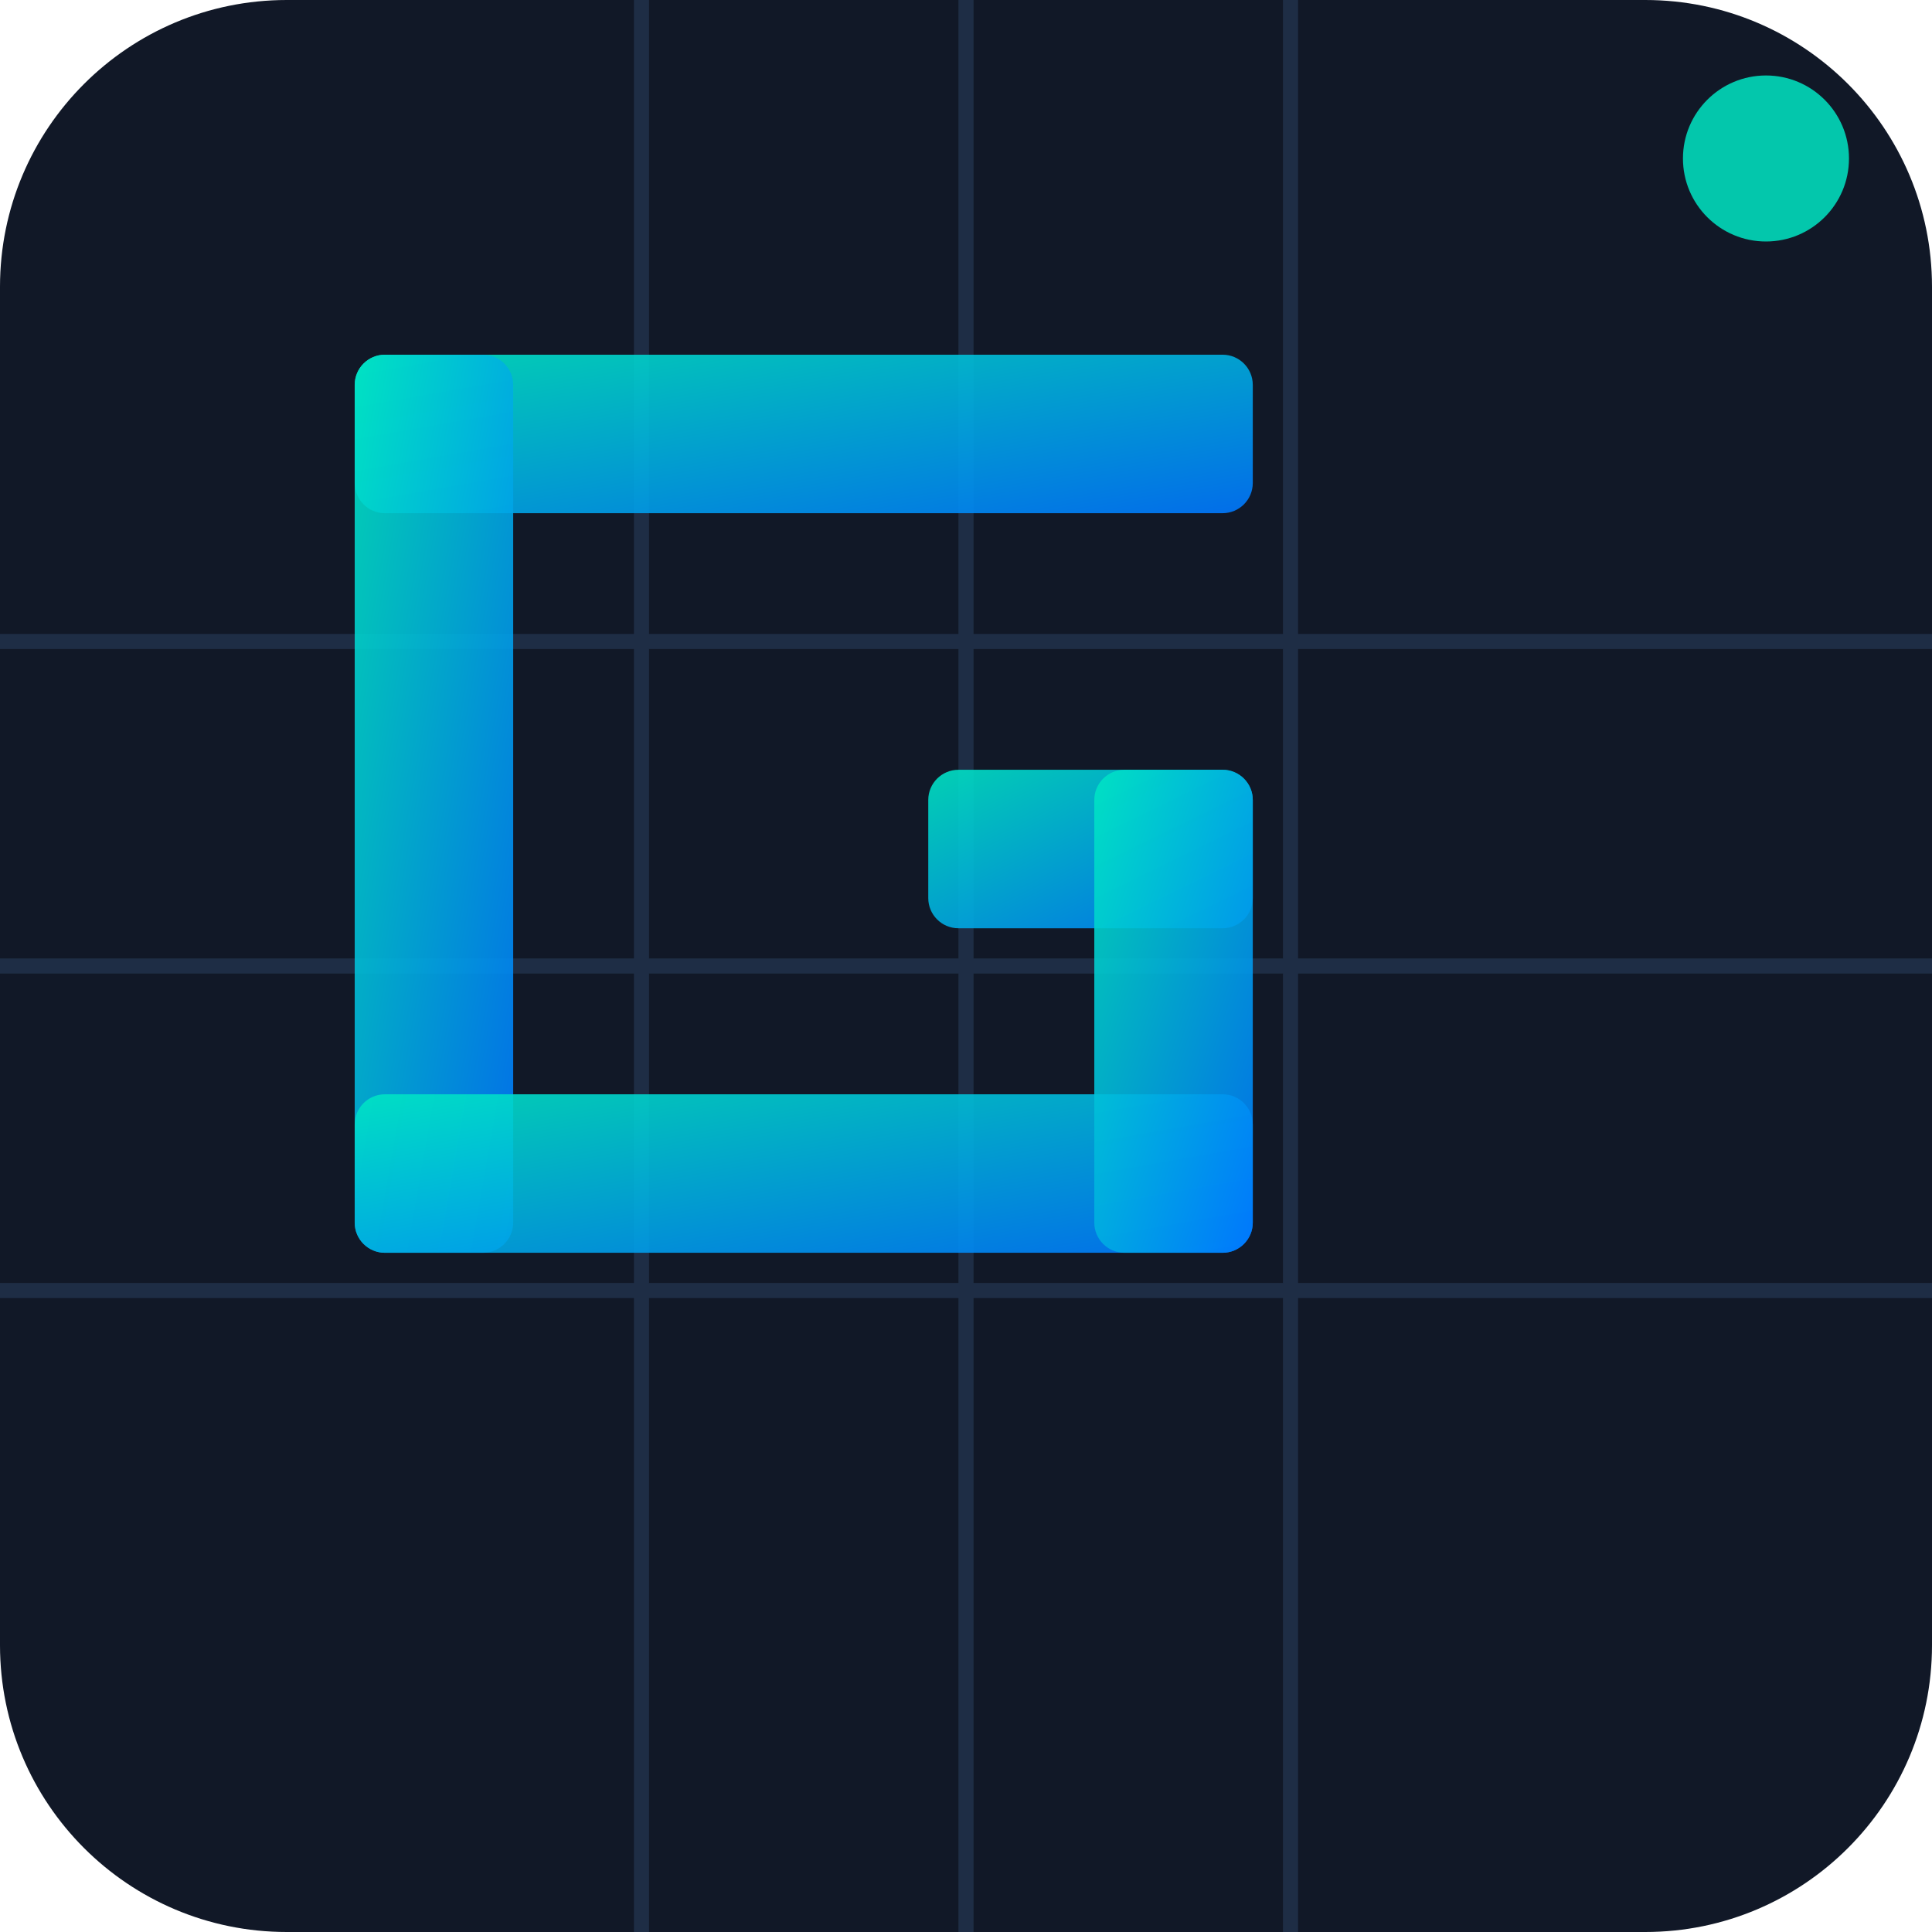
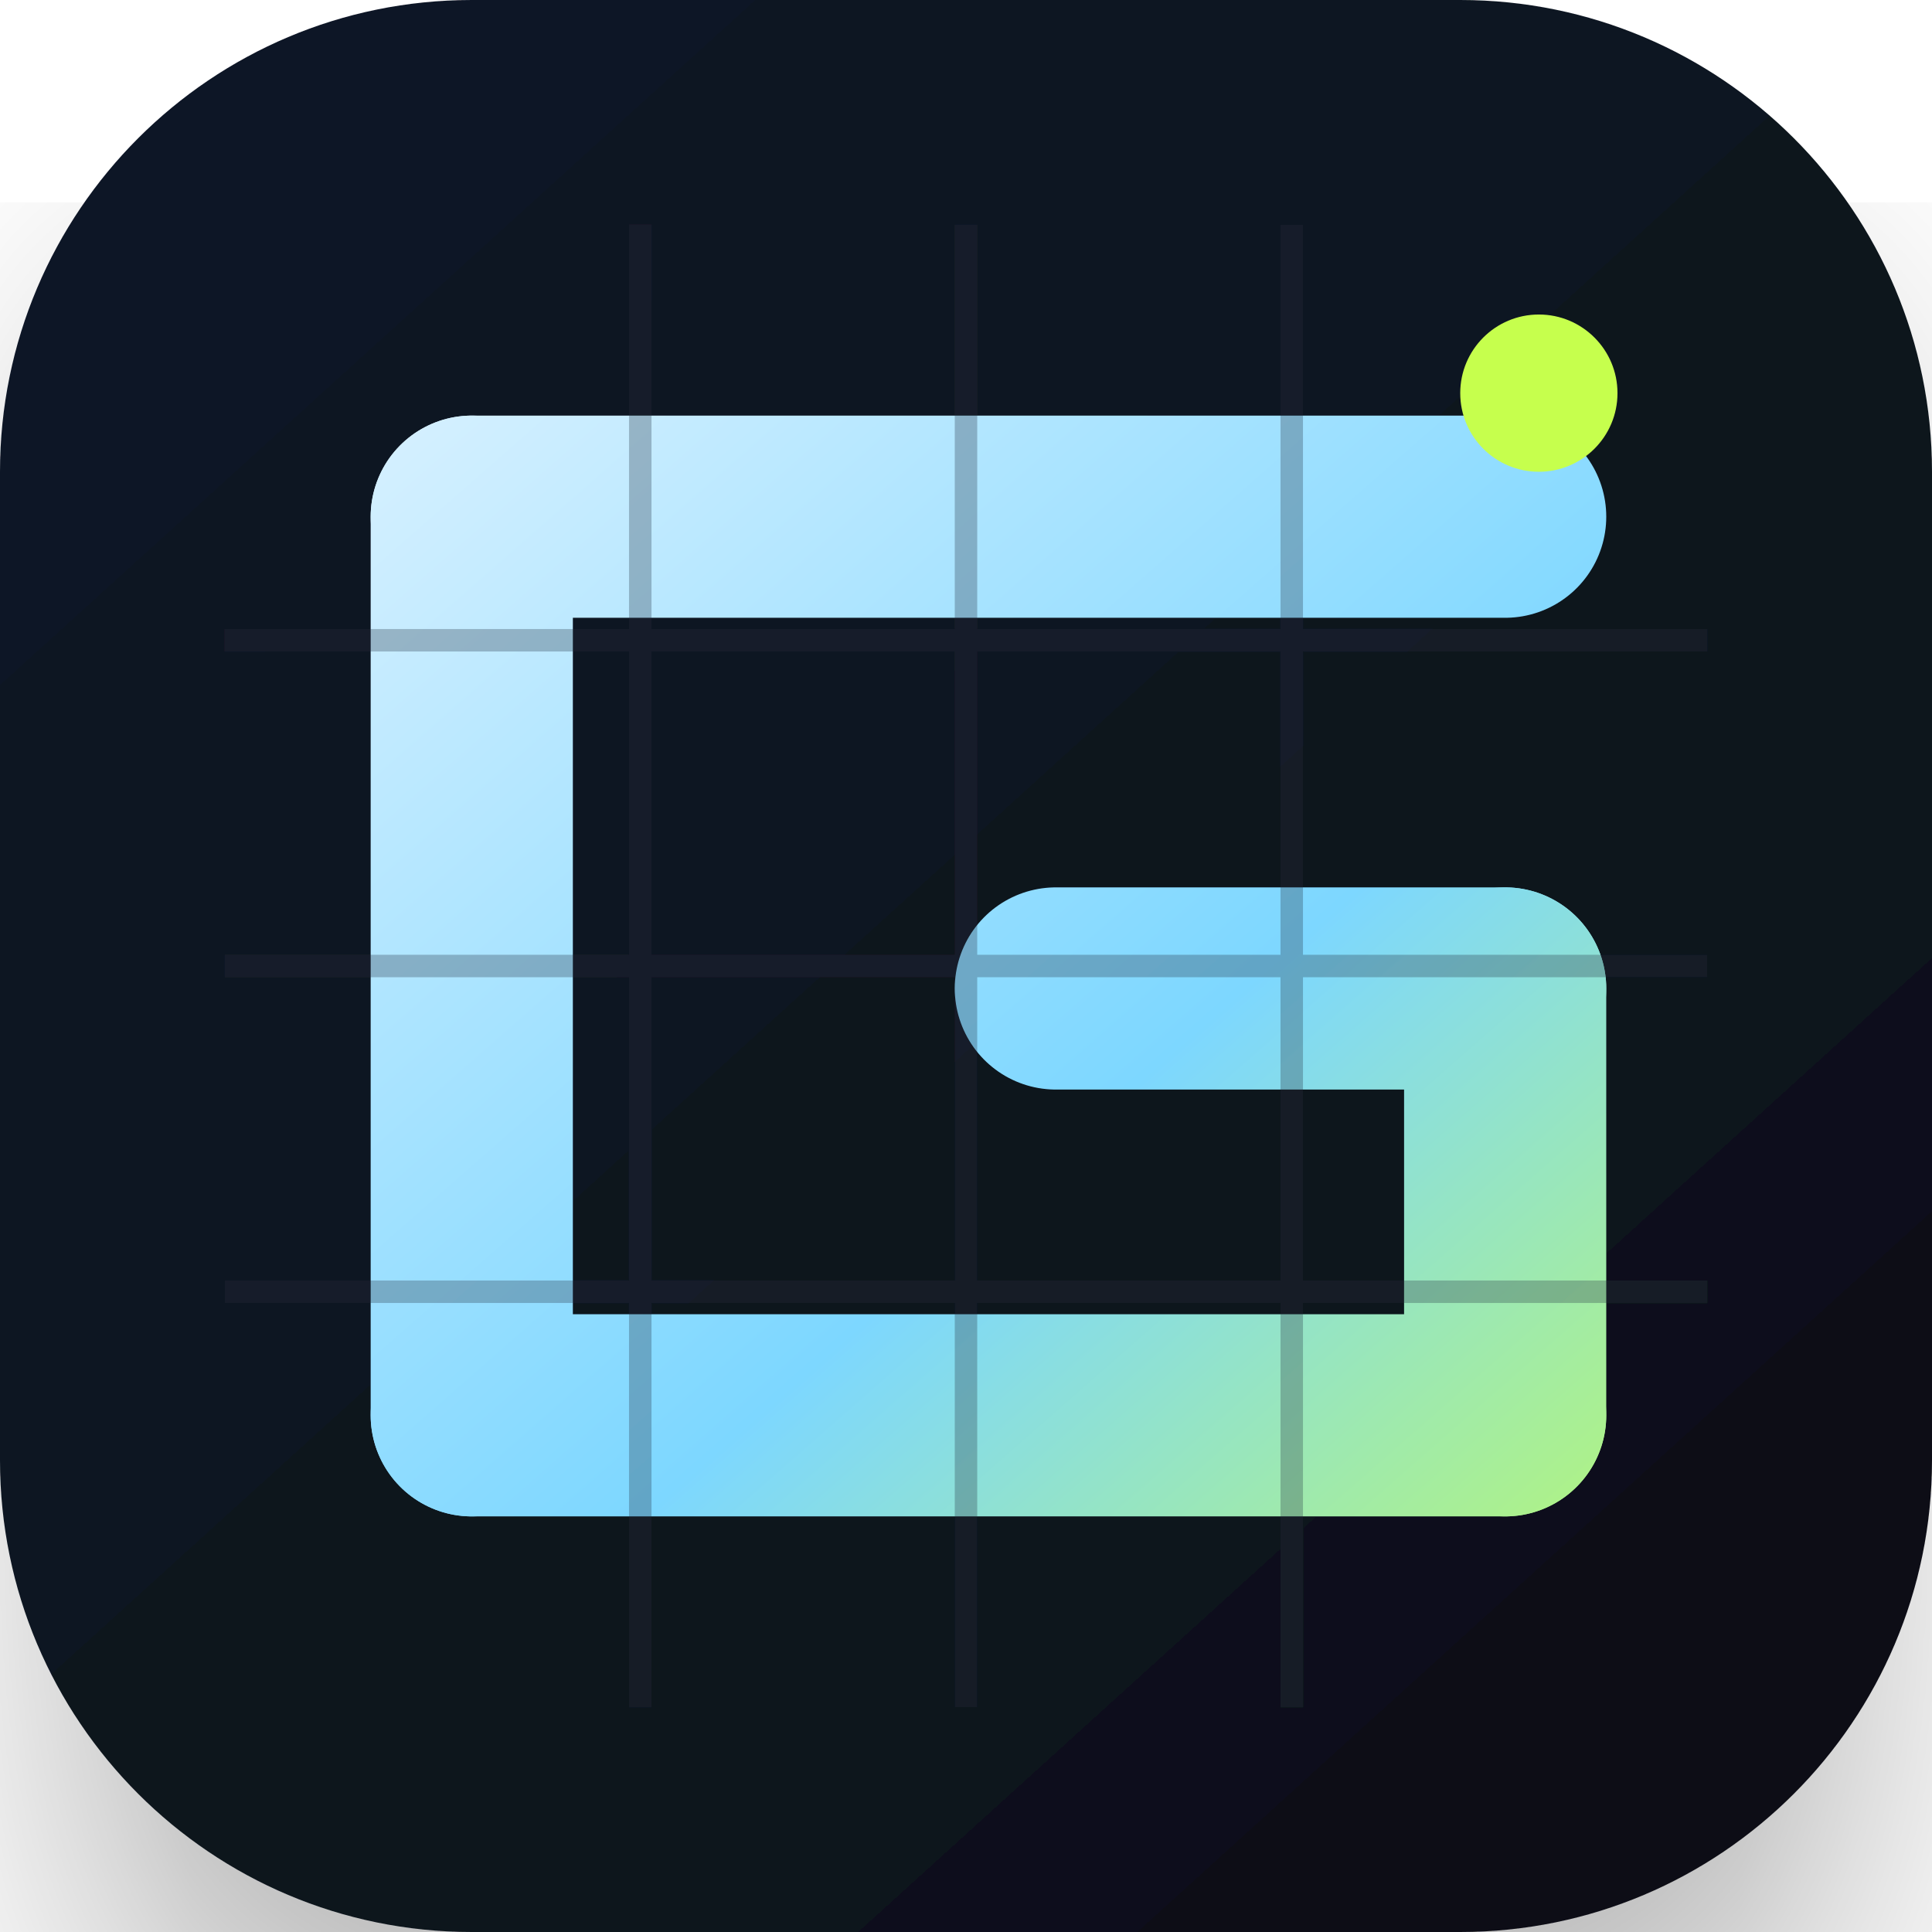
- <svg xmlns="http://www.w3.org/2000/svg" viewBox="0 0 256 256" width="256" height="256">
+ <svg xmlns="http://www.w3.org/2000/svg" viewBox="20 20 172 172" width="172" height="172">
  <defs>
-     <linearGradient id="gridGrad" x1="0%" y1="0%" x2="100%" y2="100%">
-       <stop offset="0%" style="stop-color:#00E5C3;stop-opacity:0.9" />
-       <stop offset="100%" style="stop-color:#0077FF;stop-opacity:0.9" />
+     <linearGradient id="bgGlow" x1="32" y1="24" x2="188" y2="196" gradientUnits="userSpaceOnUse">
+       <stop offset="0" stop-color="#111827" />
+       <stop offset="1" stop-color="#0a0f16" />
    </linearGradient>
+     <linearGradient id="markStroke" x1="42" y1="36" x2="170" y2="182" gradientUnits="userSpaceOnUse">
+       <stop offset="0" stop-color="#eef7ff" />
+       <stop offset="0.58" stop-color="#7dd7ff" />
+       <stop offset="1" stop-color="#c6ff4d" />
+     </linearGradient>
+     <filter id="softShadow" x="-30%" y="-30%" width="160%" height="160%">
+       <feDropShadow dx="0" dy="18" stdDeviation="18" flood-color="#000000" flood-opacity="0.32" />
+     </filter>
  </defs>
-   <rect width="256" height="256" rx="38" fill="#111827" />
-   <line x1="0" y1="85" x2="256" y2="85" stroke="#1E2D45" stroke-width="2" />
-   <line x1="0" y1="128" x2="256" y2="128" stroke="#1E2D45" stroke-width="2" />
-   <line x1="0" y1="171" x2="256" y2="171" stroke="#1E2D45" stroke-width="2" />
-   <line x1="85" y1="0" x2="85" y2="256" stroke="#1E2D45" stroke-width="2" />
-   <line x1="128" y1="0" x2="128" y2="256" stroke="#1E2D45" stroke-width="2" />
-   <line x1="171" y1="0" x2="171" y2="256" stroke="#1E2D45" stroke-width="2" />
-   <rect x="47" y="47" width="119" height="21" rx="4" fill="url(#gridGrad)" />
-   <rect x="47" y="47" width="21" height="119" rx="4" fill="url(#gridGrad)" />
-   <rect x="47" y="145" width="119" height="21" rx="4" fill="url(#gridGrad)" />
-   <rect x="123" y="102" width="43" height="21" rx="4" fill="url(#gridGrad)" />
-   <rect x="145" y="102" width="21" height="64" rx="4" fill="url(#gridGrad)" />
-   <circle cx="234" cy="21" r="11" fill="#00E5C3" opacity="0.85" />
+   <g filter="url(#softShadow)">
+     <rect x="20" y="20" width="172" height="172" rx="42" fill="url(#bgGlow)" />
+     <path d="M62 66h92" stroke="url(#markStroke)" stroke-width="18" stroke-linecap="round" />
+     <path d="M62 66v80" stroke="url(#markStroke)" stroke-width="18" stroke-linecap="round" />
+     <path d="M62 146h92" stroke="url(#markStroke)" stroke-width="18" stroke-linecap="round" />
+     <path d="M114 108h40" stroke="url(#markStroke)" stroke-width="18" stroke-linecap="round" />
+     <path d="M154 108v38" stroke="url(#markStroke)" stroke-width="18" stroke-linecap="round" />
+     <g opacity="0.3" stroke="#233041" stroke-width="2">
+       <path d="M40 77h132" />
+       <path d="M40 106h132" />
+       <path d="M40 135h132" />
+       <path d="M77 40v132" />
+       <path d="M106 40v132" />
+       <path d="M135 40v132" />
+     </g>
+     <circle cx="157" cy="55" r="7" fill="#c6ff4d" />
+   </g>
</svg>
